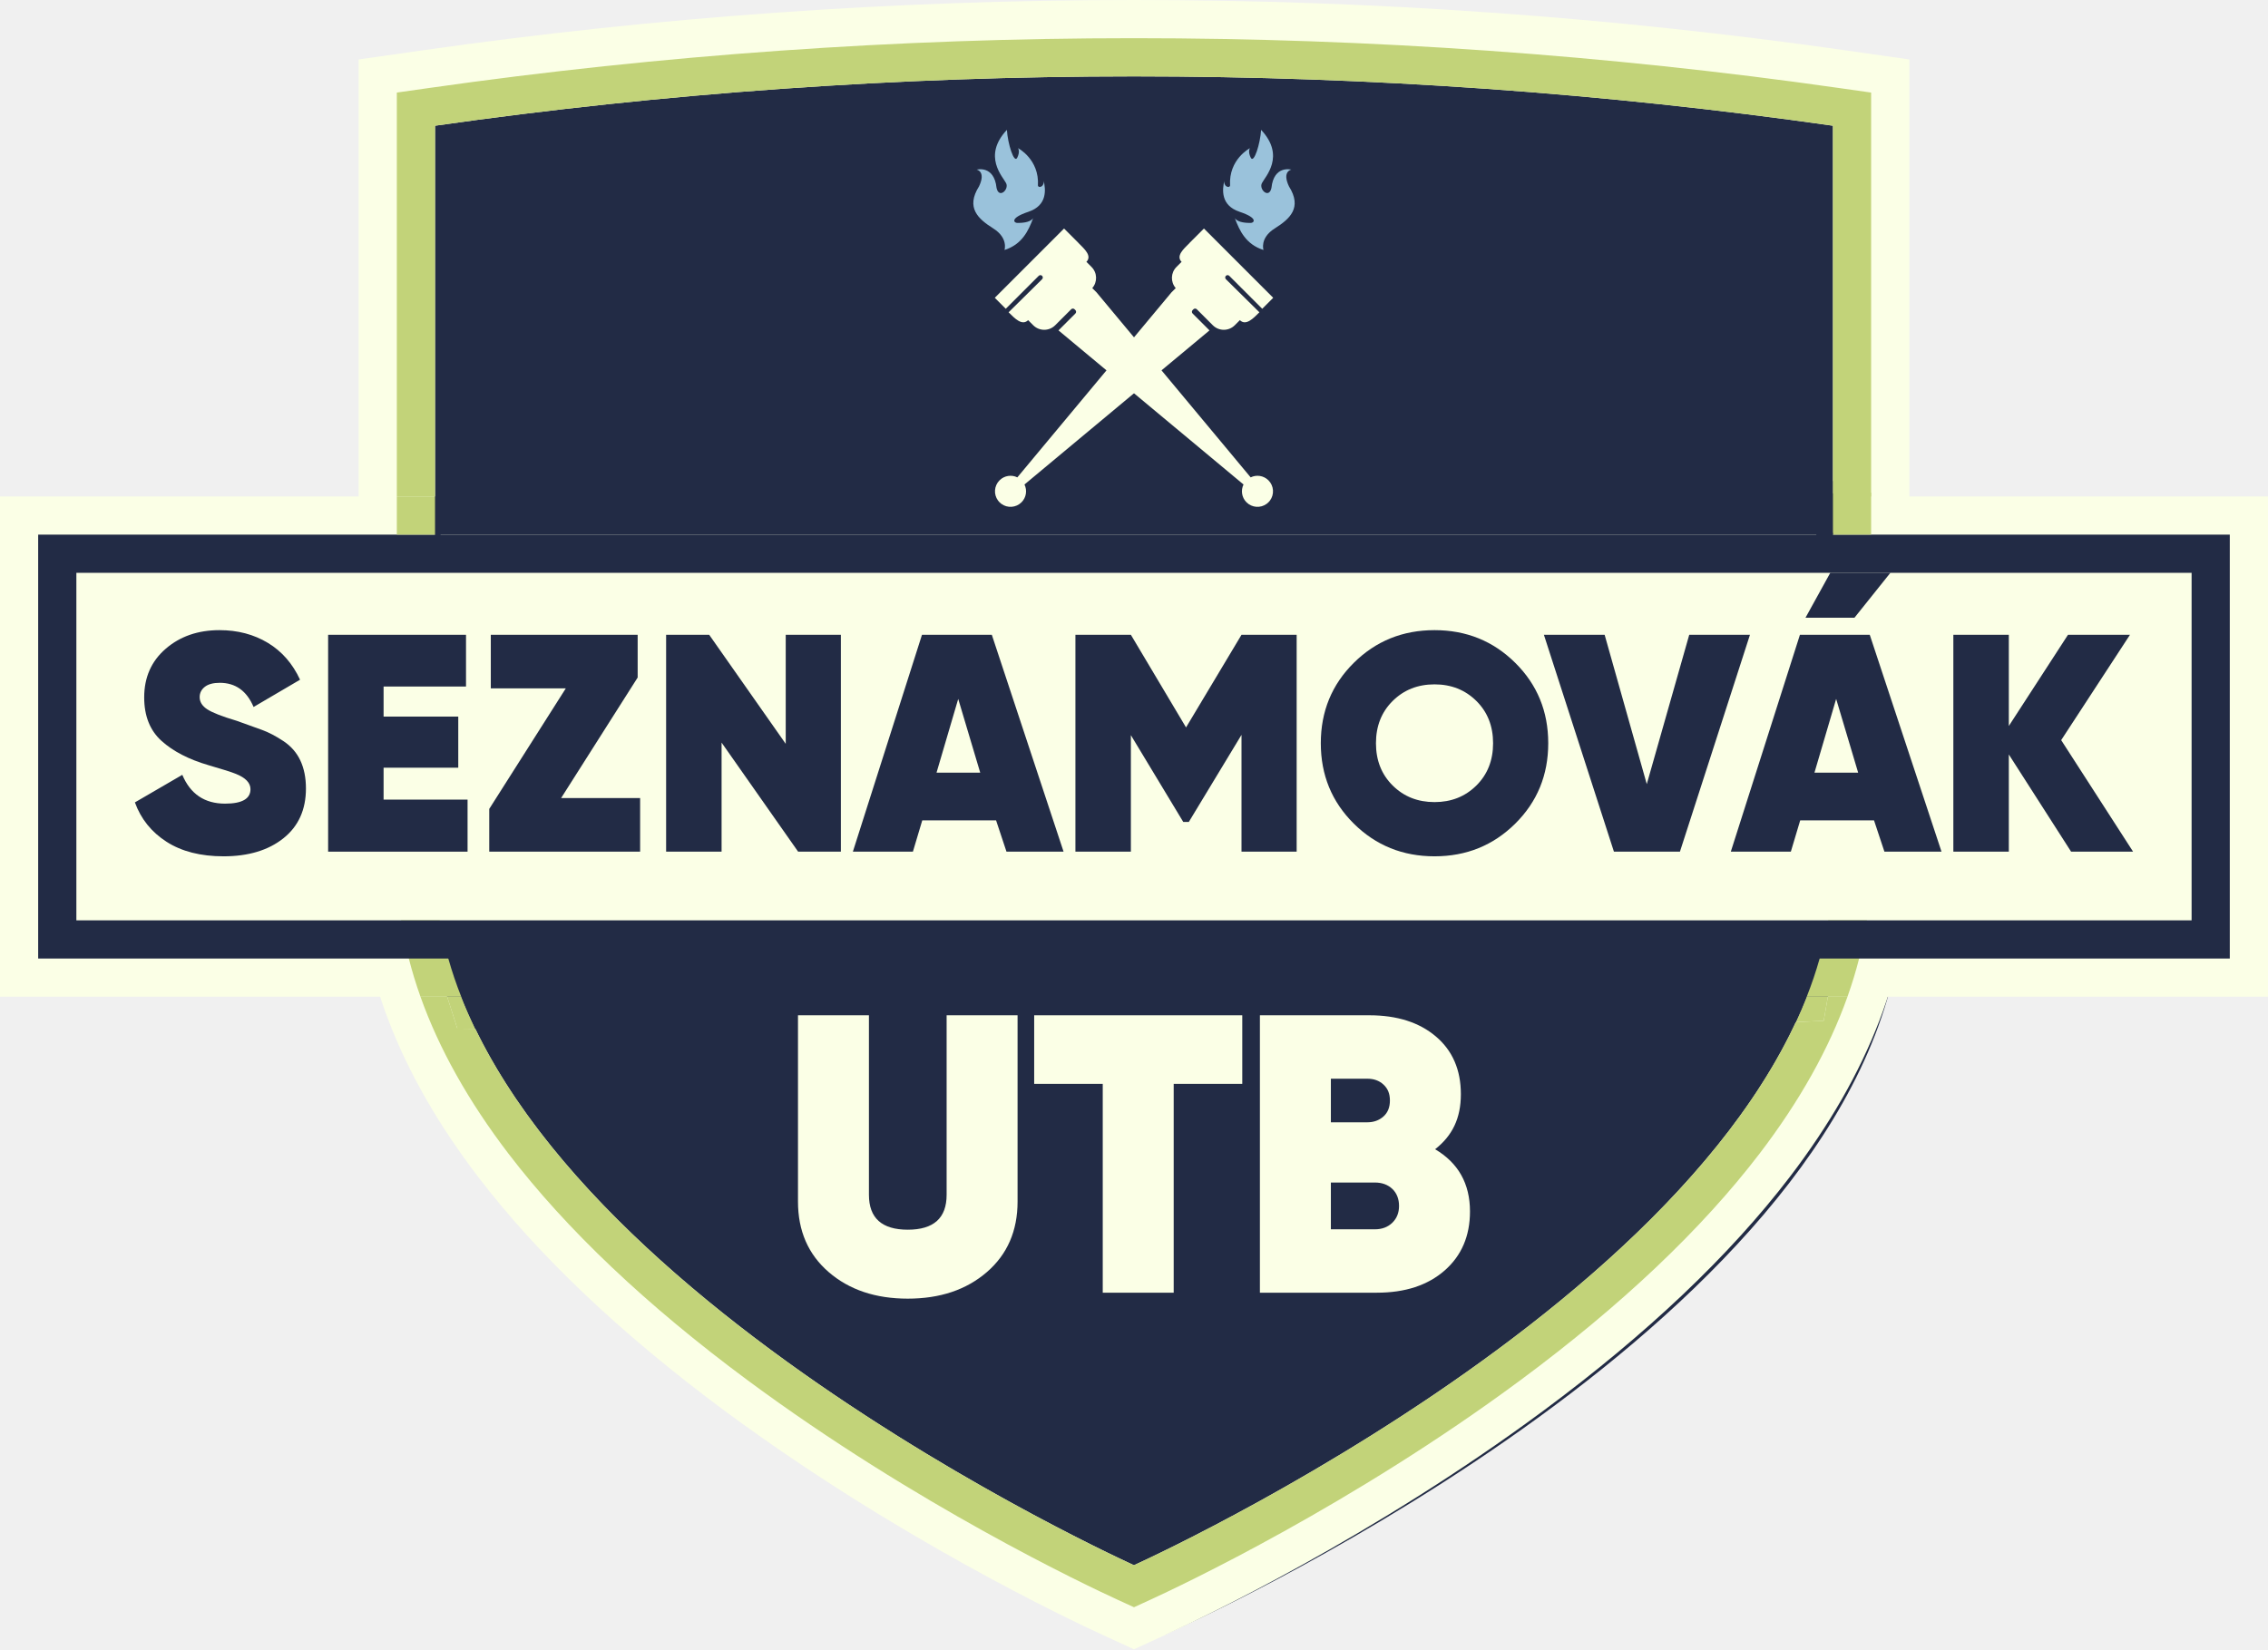
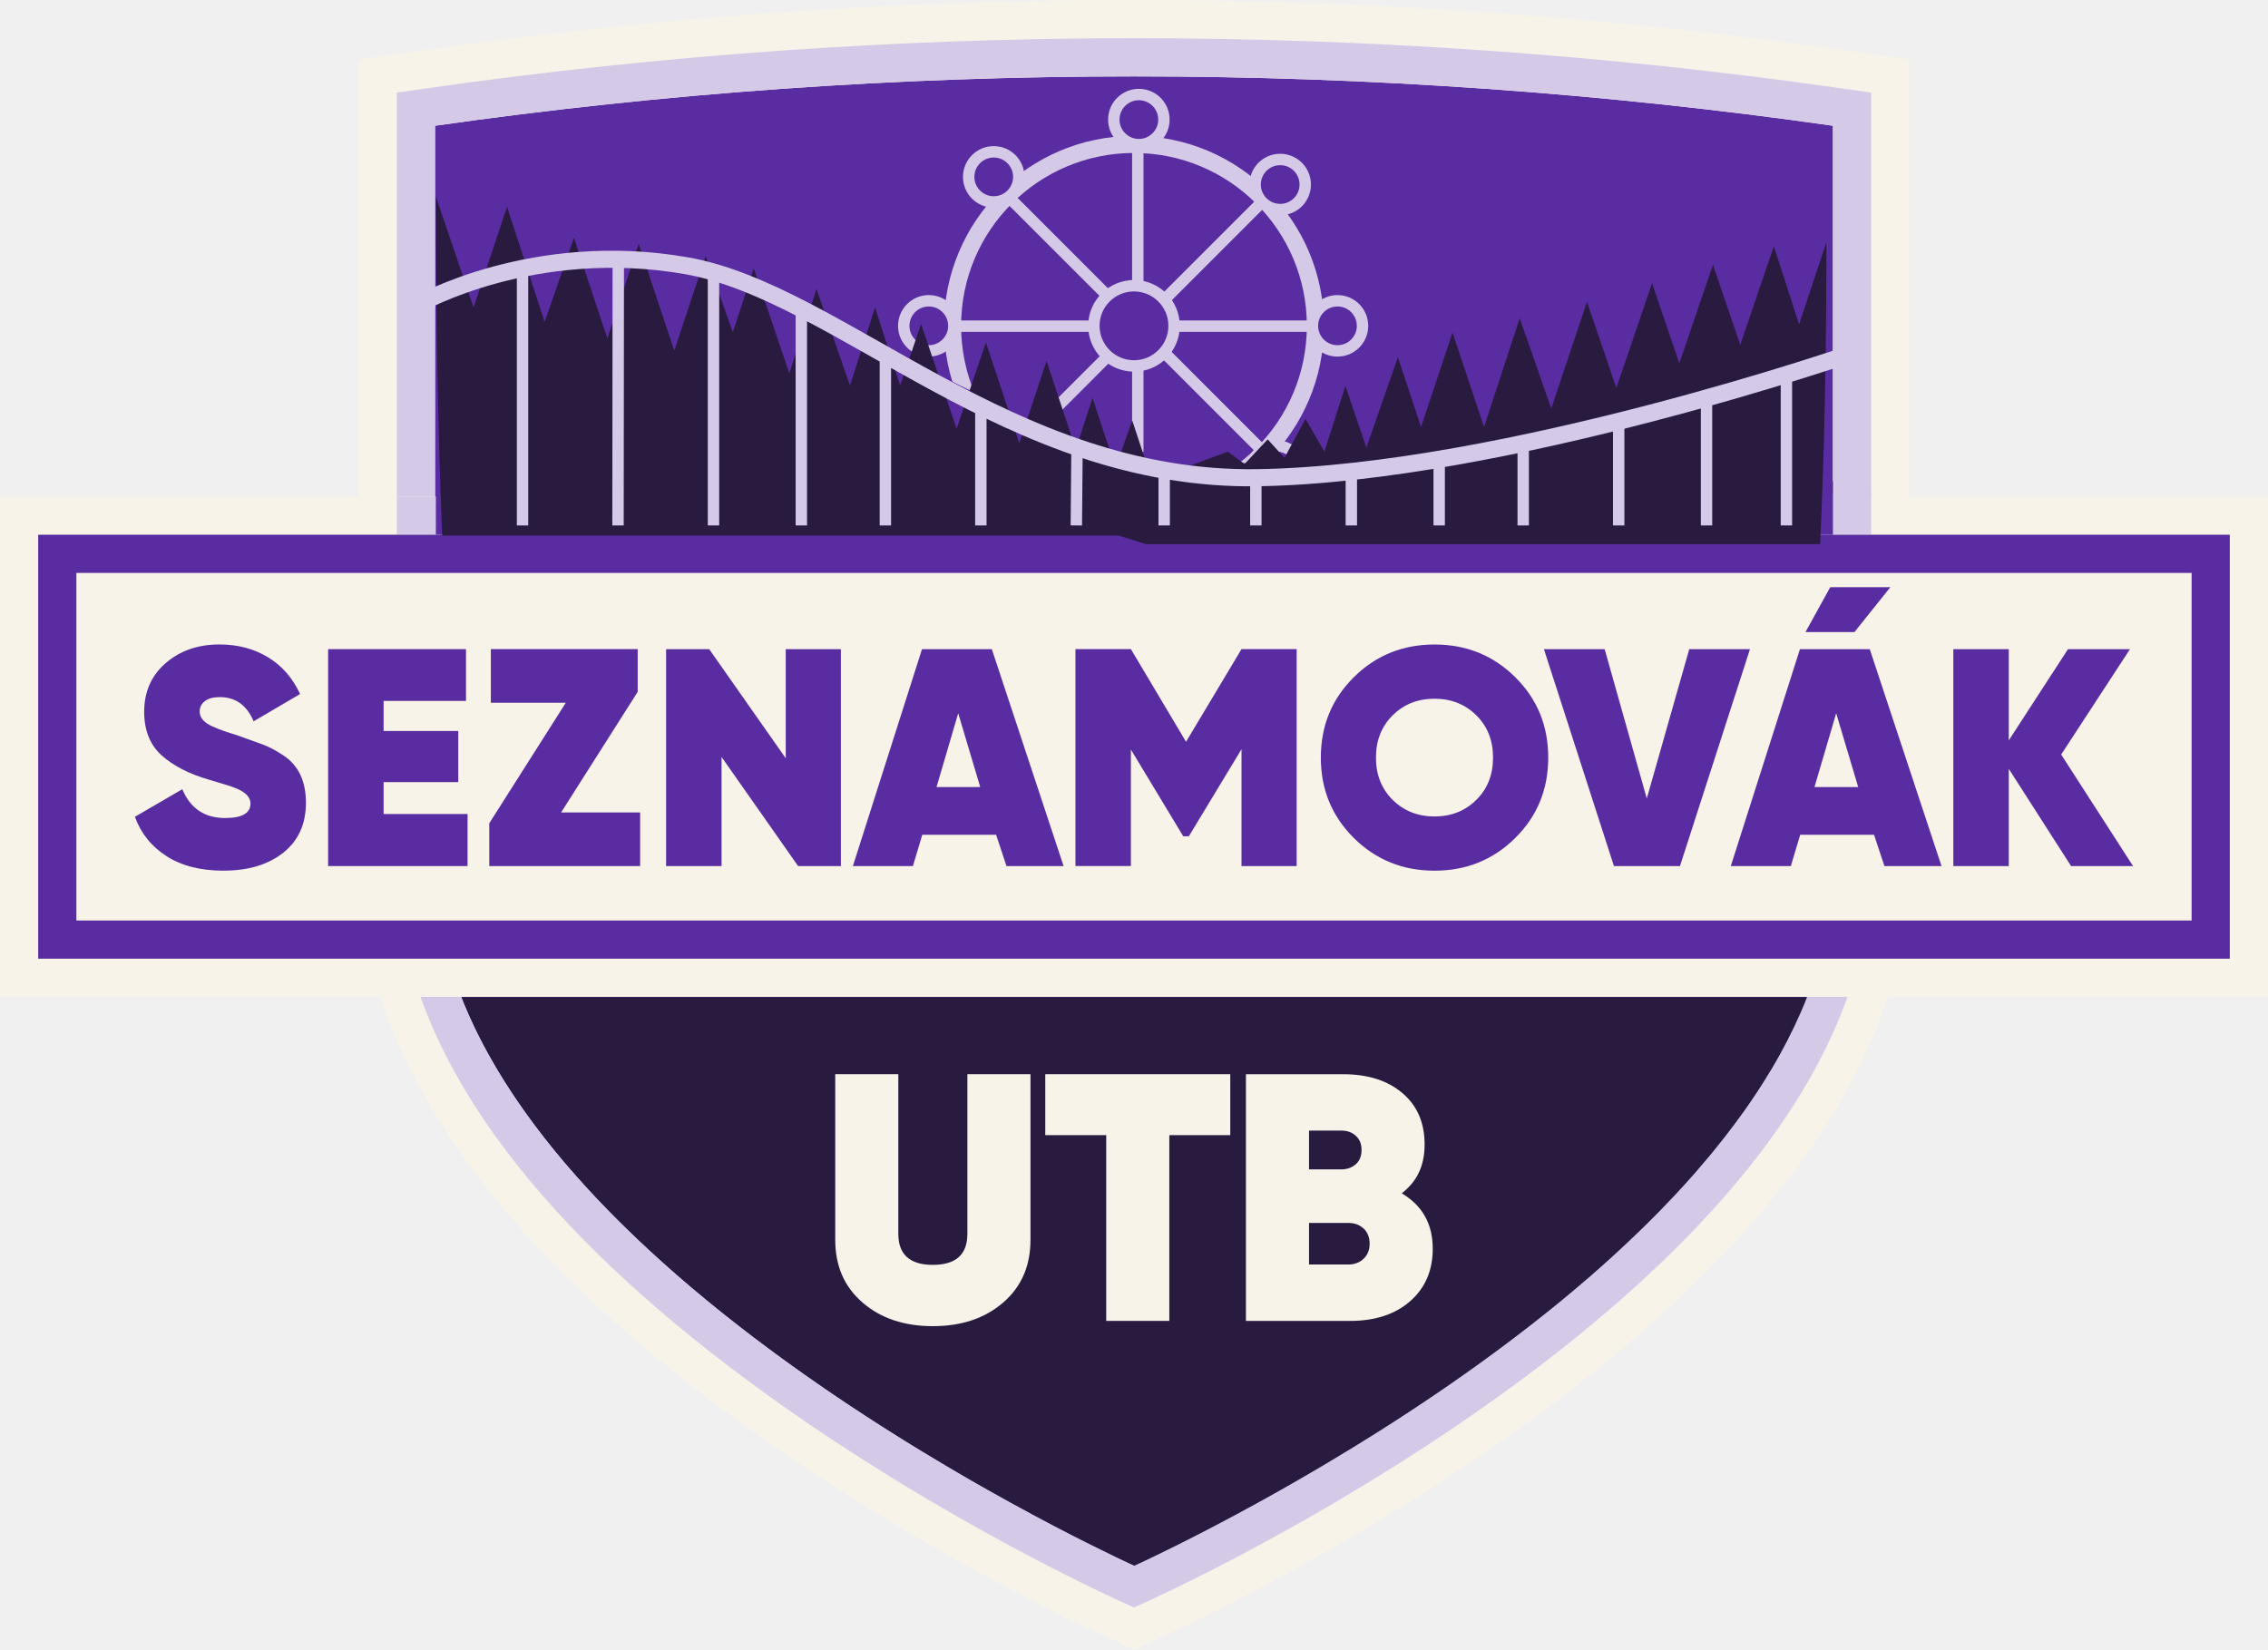
- <svg xmlns="http://www.w3.org/2000/svg" width="2211" height="1608" viewBox="0 0 2211 1608" fill="none">
-   <g clip-path="url(#clip0_88_5)">
-     <path d="M1786.87 122.569V843.701C1786.87 1209.52 1142.9 1508.91 1105.49 1526.07C1068.06 1508.91 424.104 1209.52 424.104 843.701V122.569C646.652 90.847 874.152 74.466 1105.49 74.466C1336.82 74.466 1564.32 90.847 1786.87 122.569Z" fill="white" />
-     <path d="M1121.01 1586.06C1049.05 1553.05 417.921 1252.5 417.921 869.85V116.419L449.9 111.859C675.569 79.69 906.588 63.379 1136.54 63.379C1366.49 63.379 1597.51 79.69 1823.18 111.859L1855.16 116.419V869.85C1855.16 1252.48 1224.03 1553.05 1152.07 1586.06L1136.54 1593.18L1121.01 1586.06Z" fill="#222B45" />
-     <path d="M1105.49 74.466C1336.82 74.466 1564.32 90.847 1786.87 122.569V843.701C1786.87 1209.52 1142.9 1508.91 1105.49 1526.07C1068.06 1508.91 424.104 1209.52 424.104 843.701V122.569C646.652 90.847 874.151 74.466 1105.49 74.466ZM1105.49 0C873.781 0 640.997 16.436 413.595 48.85L349.637 57.97V843.706C349.637 944.081 388.834 1046.28 466.135 1147.45C524.564 1223.92 605.411 1300.64 706.437 1375.47C873.427 1499.17 1042.29 1579.01 1074.44 1593.76L1105.49 1608.01L1136.53 1593.76C1168.69 1579.02 1337.55 1499.18 1504.54 1375.47C1605.56 1300.64 1686.41 1223.92 1744.84 1147.45C1822.14 1046.28 1861.34 944.086 1861.34 843.706V57.97L1797.38 48.85C1569.98 16.436 1337.19 0 1105.49 0Z" fill="#FBFFE6" />
-     <path d="M424.099 843.701V558.499H386.862V843.701C386.862 861.498 388.241 879.373 390.997 897.318H428.675C425.662 879.634 424.099 861.76 424.099 843.701ZM1792.12 85.71C1566.44 53.541 1335.44 37.236 1105.48 37.236C875.524 37.236 644.522 53.541 418.847 85.71L386.862 90.253V484.034H424.099V122.575C646.646 90.852 874.146 74.466 1105.48 74.466C1336.82 74.466 1564.32 90.852 1786.87 122.575V469.14H1787.69V521.264H1786.87V843.701C1786.87 861.76 1785.3 879.634 1782.29 897.318H1819.96C1822.72 879.373 1824.1 861.498 1824.1 843.701V90.253L1792.12 85.71ZM1781.94 971.783L1777.89 995.252L1750.7 996.543C1614.41 1289.7 1137.54 1511.37 1105.48 1526.07C1073.66 1511.48 603.619 1292.98 463.357 1003.07L445.874 1002.88L435.932 971.783H409.912C428.005 1022.57 456.677 1073.73 495.734 1124.85C552.032 1198.54 630.373 1272.78 728.599 1345.56C892.614 1467.06 1058.38 1545.43 1089.95 1559.92L1105.48 1567.03L1121.01 1559.92C1152.58 1545.43 1318.35 1467.06 1482.36 1345.56C1580.59 1272.78 1658.93 1198.54 1715.27 1124.85C1754.32 1073.73 1783 1022.57 1801.05 971.783H1781.94ZM424.099 843.701V558.499H386.862V843.701C386.862 861.498 388.241 879.373 390.997 897.318H428.675C425.662 879.634 424.099 861.76 424.099 843.701Z" fill="#C2D379" />
-     <path d="M2173.75 521.264H37.215V934.553H2173.75V521.264Z" fill="#FBFFE6" />
-     <path d="M390.997 897.317H74.468V558.499H386.862V484.034H0V971.783H409.912C401.049 946.838 394.718 922.007 390.997 897.317ZM424.099 484.034V558.499H2136.53V897.317H1819.96C1816.24 922.007 1809.91 946.838 1801.05 971.783H2211V484.034H424.099ZM449.639 971.783H1761.32C1770.93 947.399 1778.08 922.562 1782.29 897.317H428.675C432.886 922.562 440.034 947.399 449.639 971.783Z" fill="#FBFFE6" />
-     <path d="M1781.94 971.783L1777.89 995.252L1750.7 996.543C1754.51 988.344 1758.06 980.091 1761.32 971.783H1781.94Z" fill="#C2D379" />
-     <path d="M463.356 1003.07L445.874 1002.88L435.932 971.783H449.639C453.768 982.297 458.35 992.73 463.356 1003.07Z" fill="#C2D379" />
-     <path d="M1791.51 916.259L1781.94 971.783H1761.32C1758.06 980.091 1754.51 988.344 1750.7 996.543L1399.8 1013.23L463.356 1003.07C458.35 992.73 453.768 982.297 449.638 971.783H435.931L420.269 922.797L1791.51 916.259Z" fill="#222B45" />
-     <path d="M1819.96 897.318C1816.24 922.007 1809.91 946.838 1801.05 971.783H1761.32C1770.93 947.399 1778.08 922.562 1782.29 897.318H1819.96Z" fill="#C2D379" />
-     <path d="M449.638 971.783H409.912C401.048 946.838 394.718 922.007 390.997 897.318H428.675C432.886 922.562 440.034 947.399 449.638 971.783Z" fill="#C2D379" />
-     <path d="M2136.52 558.494V897.312H74.451V558.494H2136.52ZM2173.76 521.258H37.215V934.547H2173.75V521.258H2173.76Z" fill="#222B45" />
-     <path d="M217.901 834.886C195.548 834.886 177.02 830.157 162.321 820.689C147.617 811.226 137.348 798.441 131.508 782.326L177.723 755.441C185.578 774.171 199.471 783.536 219.41 783.536C235.923 783.536 244.182 778.845 244.182 769.464C244.182 763.275 239.42 758.285 229.897 754.493C225.882 752.832 217.051 750.026 203.399 746.082C184.064 740.449 168.761 732.539 157.483 722.368C146.201 712.202 140.568 698.055 140.568 679.93C140.568 660.4 147.563 644.59 161.564 632.507C175.56 620.424 193.026 614.382 213.973 614.382C231.69 614.382 247.401 618.512 261.097 626.765C274.794 635.024 285.264 647.004 292.516 662.71L247.205 689.295C240.559 673.589 229.581 665.733 214.278 665.733C207.828 665.733 202.952 667.051 199.629 669.683C196.305 672.314 194.644 675.653 194.644 679.701C194.644 684.359 197.101 688.309 202.031 691.55C206.951 694.791 216.55 698.54 230.823 702.789C240.88 706.412 249.09 709.37 255.448 711.658C261.806 713.951 268.714 717.558 276.177 722.482C283.636 727.407 289.181 733.732 292.81 741.468C296.438 749.204 298.258 758.296 298.258 768.739C298.258 789.484 290.903 805.697 276.205 817.372C261.501 829.052 242.068 834.892 217.901 834.892V834.886Z" fill="#222B45" />
-     <path d="M373.951 779.608H455.811V830.354H319.875V618.904H454.297V669.35H373.946V698.654H446.746V748.495H373.946V779.608H373.951Z" fill="#222B45" />
-     <path d="M547.01 778.099H624.038V830.354H476.955V788.667L551.57 671.159H478.47V618.904H621.636V660.574L547.015 778.093L547.01 778.099Z" fill="#222B45" />
-     <path d="M765.983 618.91H819.749V830.359H778.061L703.447 724.03V830.359H649.376V618.91H691.369L765.983 725.239V618.91Z" fill="#222B45" />
-     <path d="M981.182 830.359L971.048 799.852H899.087L889.962 830.359H831.435L898.814 618.91H966.892L1036.84 830.359H981.176H981.182ZM912.995 753.333H955.587L934.139 681.439L912.99 753.333H912.995Z" fill="#222B45" />
-     <path d="M1264.07 618.91V830.359H1210.3V716.479L1158.95 801.361H1153.51L1102.46 716.779V830.359H1048.39V618.91H1102.46L1156.23 709.228L1210.3 618.91H1264.07Z" fill="#222B45" />
-     <path d="M1477.16 803.022C1455.71 824.274 1429.48 834.892 1398.47 834.892C1367.45 834.892 1341.22 824.274 1319.78 803.022C1298.33 781.776 1287.61 755.648 1287.61 724.634C1287.61 693.62 1298.33 667.498 1319.78 646.246C1341.22 625 1367.45 614.377 1398.47 614.377C1429.48 614.377 1455.71 625 1477.16 646.246C1498.61 667.498 1509.33 693.626 1509.33 724.634C1509.33 755.643 1498.61 781.776 1477.16 803.022ZM1357.69 765.868C1368.56 776.644 1382.15 782.032 1398.47 782.032C1414.78 782.032 1428.37 776.644 1439.25 765.868C1450.12 755.098 1455.56 741.353 1455.56 724.634C1455.56 707.915 1450.12 694.181 1439.25 683.406C1428.37 672.635 1414.78 667.242 1398.47 667.242C1382.15 667.242 1368.56 672.63 1357.69 683.406C1346.81 694.181 1341.38 707.926 1341.38 724.634C1341.38 741.343 1346.81 755.098 1357.69 765.868Z" fill="#222B45" />
-     <path d="M1573.37 830.359L1505.1 618.91H1564.31L1605.39 764.506L1646.78 618.91H1705.98L1637.72 830.359H1573.37H1573.37Z" fill="#222B45" />
-     <path d="M1837.06 830.359L1826.92 799.852H1754.96L1745.84 830.359H1687.31L1754.69 618.91H1822.77L1892.72 830.359H1837.05H1837.06ZM1842.88 558.494L1807.84 602.294H1760.11L1784.28 558.494H1842.88ZM1768.87 753.328H1811.46L1790.01 681.433L1768.86 753.328H1768.87Z" fill="#222B45" />
-     <path d="M2079.47 830.359H2019.05L1958.33 735.584V830.359H1904.26V618.91H1958.33V707.833L2016.02 618.91H2076.44L2009.38 721.616L2079.47 830.354V830.359Z" fill="#222B45" />
-     <path d="M962.053 1240.27C942.086 1257.53 916.394 1266.16 884.965 1266.16C853.536 1266.16 827.838 1257.53 807.877 1240.27C787.91 1223.02 777.93 1200.09 777.93 1171.49V989.886H847.097V1164.92C847.097 1187.6 859.714 1198.93 884.965 1198.93C910.216 1198.93 922.833 1187.6 922.833 1164.92V989.886H992V1171.49C992 1200.08 982.014 1223.01 962.053 1240.27Z" fill="#FBFFE6" />
-     <path d="M1211.05 989.891V1056.74H1144.2V1260.37H1075.03V1056.74H1008.19V989.891H1211.05H1211.05Z" fill="#FBFFE6" />
-     <path d="M1399.04 1120.49C1421.7 1133.89 1433.04 1154.1 1433.04 1181.15C1433.04 1205.11 1424.79 1224.3 1408.31 1238.72C1391.82 1253.15 1369.8 1260.36 1342.24 1260.36H1228.24V989.886H1334.89C1361.94 989.886 1383.58 996.783 1399.8 1010.55C1416.03 1024.34 1424.15 1043.08 1424.15 1066.78C1424.15 1090.47 1415.78 1107.35 1399.04 1120.49V1120.49ZM1332.96 1051.71H1297.42V1094.22H1332.96C1339.15 1094.22 1344.36 1092.35 1348.61 1088.62C1352.86 1084.88 1354.98 1079.67 1354.98 1072.97C1354.98 1066.27 1352.92 1061.38 1348.8 1057.51C1344.68 1053.65 1339.39 1051.72 1332.96 1051.72L1332.96 1051.71ZM1340.31 1198.55C1347.26 1198.55 1352.93 1196.42 1357.31 1192.17C1361.69 1187.92 1363.88 1182.45 1363.88 1175.75C1363.88 1169.05 1361.69 1163.26 1357.31 1159.14C1352.93 1155.02 1347.26 1152.95 1340.31 1152.95H1297.42V1198.55H1340.31V1198.55Z" fill="#FBFFE6" />
-     <path d="M428.637 484.028H386.862V521.264H428.637V484.028Z" fill="#C2D379" />
-     <path d="M1824.1 480.307H1771.97V521.264H1824.1V480.307Z" fill="#C2D379" />
-     <path d="M1786.87 469.134H424.916V521.258H1786.87V469.134Z" fill="#222B45" />
-     <path d="M1786.87 469.134V480.863L1791.41 480.308V469.134V465.413L1786.87 469.134Z" fill="#C2D379" />
-     <path d="M424.099 484.028V521.885L429.53 521.841L427.351 482.617L424.099 484.028Z" fill="#222B45" />
-     <path d="M1786.85 519.624V524.424L1770.81 522.931L1770.26 516.938L1786.85 519.624Z" fill="#222B45" />
-     <path d="M1159.67 236.809L1162.97 233.513L1173.67 222.808L1241.21 290.344L1230.5 301.049L1198.38 268.929C1197.47 268.019 1196 268.019 1195.09 268.929C1194.18 269.839 1194.18 271.315 1195.09 272.225L1227.74 304.476C1221.83 310.386 1214.59 318.013 1208.68 312.102V312.173L1203.74 317.114C1197.83 323.025 1188.24 323.025 1182.32 317.114L1166.74 301.534C1165.83 300.624 1164.36 300.624 1163.45 301.534L1162.62 302.356C1161.71 303.266 1161.71 304.742 1162.62 305.652L1179.1 322.126L1068.11 414.575L998.729 472.376C1001.5 478.019 1000.53 485.036 995.836 489.727C990.464 495.098 982.047 495.589 976.125 491.203C975.531 490.756 974.965 490.271 974.42 489.727C973.875 489.182 973.39 488.615 972.944 488.022C968.553 482.1 969.048 473.683 974.42 468.312C979.116 463.616 986.133 462.646 991.772 465.419L1049.57 396.036L1142.03 285.054L1146.18 280.898C1141.01 274.949 1141.24 265.938 1146.9 260.278L1151.84 255.337L1152.01 255.44C1146.1 249.529 1153.73 242.829 1159.64 236.918L1159.67 236.803V236.809Z" fill="#FBFFE6" />
-     <path d="M1051.33 236.809L1048.03 233.513L1037.33 222.808L969.789 290.344L980.494 301.049L1012.62 268.929C1013.52 268.019 1015 268.019 1015.91 268.929C1016.82 269.839 1016.82 271.315 1015.91 272.225L983.256 304.476C989.167 310.386 996.413 318.013 1002.32 312.102V312.173L1007.26 317.114C1013.17 323.025 1022.76 323.025 1028.68 317.114L1044.26 301.534C1045.17 300.624 1046.64 300.624 1047.55 301.534L1048.38 302.356C1049.29 303.266 1049.29 304.742 1048.38 305.652L1031.9 322.126L1142.89 414.575L1212.27 472.376C1209.5 478.019 1210.47 485.036 1215.16 489.727C1220.54 495.098 1228.95 495.589 1234.87 491.203C1235.47 490.756 1236.03 490.271 1236.58 489.727C1237.12 489.182 1237.61 488.615 1238.06 488.022C1242.45 482.1 1241.95 473.683 1236.58 468.312C1231.88 463.616 1224.87 462.646 1219.23 465.419L1161.43 396.036L1068.97 285.054L1064.82 280.898C1069.99 274.949 1069.76 265.938 1064.1 260.278L1059.16 255.337L1058.99 255.44C1064.9 249.529 1057.27 242.829 1051.36 236.918L1051.33 236.803V236.809Z" fill="#FBFFE6" />
-     <path d="M979.258 243.733C979.258 243.733 983.137 232.097 968.4 222.792C953.663 213.482 941.253 202.624 954.437 181.683C961.416 166.947 952.111 165.394 952.111 165.394C952.111 165.394 969.174 160.742 971.505 183.236C973.832 194.093 983.916 184.788 980.816 178.583C977.711 172.378 957.542 152.211 981.59 126.611C982.363 139.801 988.568 159.968 991.674 153.758C994.779 147.547 992.447 144.447 992.447 144.447C992.447 144.447 1013.39 155.305 1011.84 180.904C1012.62 184.009 1018.82 181.677 1017.27 175.472C1019.6 184.783 1021.15 200.292 1002.54 206.497C983.921 212.702 988.574 217.355 991.679 217.355C994.784 217.355 1004.09 217.355 1007.19 212.702C1002.54 225.112 996.337 238.302 979.269 243.728L979.258 243.733Z" fill="#9AC2DB" />
-     <path d="M1231.74 243.733C1231.74 243.733 1227.86 232.097 1242.6 222.792C1257.34 213.482 1269.75 202.624 1256.56 181.683C1249.58 166.947 1258.89 165.394 1258.89 165.394C1258.89 165.394 1241.83 160.742 1239.49 183.236C1237.17 194.093 1227.08 184.788 1230.18 178.583C1233.29 172.378 1253.46 152.211 1229.41 126.611C1228.64 139.801 1222.43 159.968 1219.33 153.758C1216.22 147.553 1218.55 144.447 1218.55 144.447C1218.55 144.447 1197.61 155.305 1199.16 180.904C1198.38 184.009 1192.18 181.677 1193.73 175.472C1191.4 184.783 1189.85 200.292 1208.46 206.497C1227.08 212.702 1222.43 217.355 1219.32 217.355C1216.21 217.355 1206.91 217.355 1203.8 212.702C1208.46 225.112 1214.66 238.302 1231.73 243.728L1231.74 243.733Z" fill="#9AC2DB" />
+ <svg xmlns="http://www.w3.org/2000/svg" width="796" height="579" viewBox="0 0 796 579" fill="none">
+   <g clip-path="url(#clip0_742_3080)">
+     <path d="M643.303 44.135V303.798C643.303 435.52 411.464 543.324 397.992 549.505C384.52 543.324 152.682 435.52 152.682 303.798V44.135C232.803 32.712 314.707 26.814 397.992 26.814C481.277 26.814 563.182 32.712 643.303 44.135Z" fill="white" />
+     <path d="M392.403 561.692C366.491 549.8 139.277 441.581 139.277 303.799V32.498L150.792 30.863C232.04 19.279 315.204 13.407 397.993 13.407C480.782 13.407 563.947 19.279 645.194 30.863L656.709 32.498V303.799C656.709 441.581 429.495 549.8 403.583 561.692L397.993 564.253L392.403 561.692Z" fill="#592DA1" />
+     <path d="M397.994 26.814C481.279 26.814 563.183 32.713 643.305 44.135V303.798C643.305 435.52 411.466 543.325 397.994 549.505C384.522 543.325 152.683 435.52 152.683 303.798V44.135C232.804 32.713 314.709 26.814 397.994 26.814ZM397.994 0C314.575 0 230.767 5.912 148.903 17.59L125.873 20.874V303.798C125.873 339.943 139.988 376.745 167.817 413.171C188.85 440.709 217.965 468.327 254.333 495.275C314.454 539.812 375.246 568.57 386.814 573.879L397.994 579.013L409.173 573.879C420.755 568.57 481.547 539.812 541.655 495.275C578.022 468.327 607.138 440.709 628.17 413.171C655.999 376.745 670.114 339.943 670.114 303.798V20.874L647.085 17.59C565.221 5.912 481.413 0 397.994 0Z" fill="#F7F3E9" />
+     <path d="M645.194 30.863C563.947 19.279 480.782 13.407 397.993 13.407C315.204 13.407 232.04 19.279 150.792 30.863L139.277 32.498V174.289H152.682V44.136C232.804 32.713 314.708 26.814 397.993 26.814C481.278 26.814 563.182 32.713 643.304 44.136V168.926H643.599V187.696H643.304V303.799C643.304 310.301 642.741 316.736 641.655 323.105C640.14 332.194 637.567 341.137 634.108 349.918C590.944 459.868 409.857 544.062 397.993 549.505C386.13 544.062 205.042 459.868 161.878 349.918C158.42 341.137 155.846 332.194 154.331 323.105C153.245 316.736 152.682 310.301 152.682 303.799V201.103H139.277V303.799C139.277 310.207 139.773 316.643 140.765 323.105C142.106 331.993 144.385 340.936 147.575 349.918C154.09 368.205 164.412 386.626 178.473 405.034C198.742 431.566 226.946 458.299 262.308 484.509C321.357 528.256 381.036 556.477 392.403 561.692L397.993 564.253L403.583 561.692C414.95 556.477 474.629 528.256 533.678 484.509C569.04 458.299 597.244 431.566 617.526 405.034C631.588 386.626 641.91 368.205 648.411 349.918C651.602 340.936 653.88 331.993 655.221 323.105C656.213 316.643 656.709 310.207 656.709 303.799V32.498L645.194 30.863Z" fill="#D5C9E8" />
+     <path d="M782.594 187.695H13.404V336.511H782.594V187.695Z" fill="#F7F3E9" />
+     <path d="M152.683 174.289V201.103H769.19V323.105H26.81V201.103H139.278V174.289H0V349.918H796V174.289H152.683Z" fill="#F7F3E9" />
+     <path d="M78.447 305.62C70.404 305.62 63.728 303.918 58.434 300.512C53.139 297.107 49.439 292.495 47.348 286.703L63.983 277.024C66.812 283.767 71.812 287.132 78.997 287.132C84.935 287.132 87.911 285.443 87.911 282.065C87.911 279.839 86.195 278.043 82.764 276.675C81.316 276.072 78.139 275.066 73.219 273.645C66.262 271.621 60.753 268.765 56.691 265.105C52.629 261.445 50.605 256.35 50.605 249.821C50.605 242.783 53.125 237.098 58.166 232.741C63.206 228.384 69.493 226.212 77.04 226.212C83.42 226.212 89.077 227.7 94.01 230.676C98.943 233.653 102.71 237.97 105.324 243.614L89.01 253.186C86.624 247.529 82.67 244.7 77.16 244.7C74.841 244.7 73.085 245.169 71.879 246.121C70.686 247.073 70.082 248.266 70.082 249.727C70.082 251.403 70.967 252.824 72.737 253.991C74.506 255.157 77.965 256.511 83.099 258.04C86.718 259.34 89.68 260.413 91.959 261.231C94.252 262.062 96.731 263.349 99.426 265.132C102.107 266.902 104.104 269.181 105.418 271.969C106.732 274.758 107.375 278.029 107.375 281.783C107.375 289.251 104.721 295.096 99.439 299.292C94.144 303.502 87.147 305.607 78.447 305.607V305.62Z" fill="#592DA1" />
+     <path d="M134.628 285.724H164.106V303.998H115.164V227.86H163.556V246.027H134.628V256.578H160.835V274.529H134.628V285.738V285.724Z" fill="#592DA1" />
+     <path d="M196.933 285.175H224.668V303.998H171.719V288.983L198.582 246.671H172.268V227.848H223.81V242.85L196.947 285.162L196.933 285.175Z" fill="#592DA1" />
+     <path d="M275.768 227.86H295.124V303.998H280.111L253.247 265.708V303.998H233.783V227.86H248.904L275.768 266.15V227.86Z" fill="#592DA1" />
+     <path d="M353.249 303.998L349.603 293.017H323.691L320.407 303.998H299.334L323.597 227.86H348.101L373.289 303.998H353.249ZM328.691 276.259H344.026L336.305 250.37L328.691 276.259Z" fill="#592DA1" />
+     <path d="M455.087 227.861V303.998H435.73V262.987L417.245 293.554H415.287L396.909 263.094V303.985H377.445V227.848H396.909L416.266 260.373L435.73 227.848H455.087V227.861Z" fill="#592DA1" />
+     <path d="M531.804 294.145C524.082 301.8 514.632 305.621 503.479 305.621C492.326 305.621 482.875 301.8 475.154 294.145C467.433 286.489 463.572 277.091 463.572 265.923C463.572 254.755 467.433 245.344 475.154 237.702C482.875 230.047 492.312 226.226 503.479 226.226C514.645 226.226 524.082 230.047 531.804 237.702C539.525 245.357 543.385 254.755 543.385 265.923C543.385 277.091 539.525 286.503 531.804 294.145ZM488.787 280.765C492.701 284.639 497.594 286.583 503.465 286.583C509.337 286.583 514.23 284.639 518.144 280.765C522.058 276.89 524.015 271.943 524.015 265.923C524.015 259.903 522.058 254.956 518.144 251.082C514.23 247.207 509.337 245.263 503.465 245.263C497.594 245.263 492.701 247.207 488.787 251.082C484.873 254.956 482.916 259.917 482.916 265.923C482.916 271.929 484.873 276.89 488.787 280.765Z" fill="#592DA1" />
+     <path d="M566.442 303.998L541.871 227.86H563.185L577.971 280.281L592.877 227.86H614.191L589.62 303.998H566.456H566.442Z" fill="#592DA1" />
+     <path d="M661.376 303.998L657.73 293.018H631.818L628.534 303.998H607.461L631.724 227.861H656.228L681.416 303.998H661.376ZM663.467 206.102L650.853 221.868H633.668L642.367 206.102H663.467ZM636.831 276.259H652.166L644.445 250.371L636.831 276.259Z" fill="#592DA1" />
+     <path d="M748.642 303.998H726.886L705.023 269.877V303.998H685.559V227.86H705.023V259.876L725.8 227.86H747.556L723.414 264.85L748.642 304.011V303.998Z" fill="#592DA1" />
+     <path d="M154.8 174.289H139.277V187.696H154.8V174.289Z" fill="#D5C9E8" />
+     <path d="M656.708 172.948H637.941V187.696H656.708V172.948Z" fill="#D5C9E8" />
+     <path d="M769.189 201.102V323.104H26.809V201.102H769.189ZM782.594 187.695H13.404V336.511H782.594V187.695Z" fill="#592DA1" />
+     <path d="M643.303 168.926H152.977V187.695H643.303V168.926Z" fill="#592DA1" />
+     <path d="M634.23 350C631.53 356.87 628.3 363.64 624.6 370.3C624.52 370.43 624.45 370.57 624.38 370.7C623.98 371.4 623.59 372.1 623.19 372.79C622.77 373.51 622.35 374.23 621.94 374.94C621.87 375.05 621.8 375.16 621.74 375.27C620.75 376.92 619.74 378.56 618.71 380.2C617.15 382.65 615.54 385.09 613.87 387.51C613.31 388.31 612.75 389.12 612.18 389.92C612.12 390.01 612.05 390.1 611.99 390.19C610.91 391.7 609.81 393.21 608.69 394.71C606.32 397.89 603.86 401.03 601.31 404.14C600.81 404.75 600.31 405.35 599.81 405.96C598.29 407.78 596.75 409.59 595.19 411.38C594.6 412.04 594.02 412.71 593.43 413.37C592.74 414.15 592.04 414.93 591.34 415.7C590.14 417.01 588.94 418.32 587.73 419.62C586.13 421.32 584.52 423.01 582.89 424.68C582.19 425.39 581.5 426.1 580.8 426.8C580.07 427.54 579.34 428.27 578.61 428.99C577.88 429.72 577.14 430.45 576.4 431.17C573.44 434.06 570.42 436.91 567.36 439.72C566.59 440.43 565.83 441.13 565.05 441.83C564.28 442.52 563.51 443.22 562.73 443.91C561.84 444.71 560.94 445.51 560.04 446.3C559.52 446.75 559 447.21 558.49 447.66C558.02 448.06 557.55 448.47 557.08 448.88C555.52 450.22 553.96 451.55 552.39 452.87C551.84 453.34 551.29 453.8 550.73 454.26C550 454.88 549.26 455.49 548.52 456.1C547.71 456.76 546.91 457.42 546.11 458.07C545.48 458.58 544.85 459.09 544.22 459.6C544.04 459.75 543.86 459.89 543.69 460.03C543.29 460.35 542.9 460.66 542.51 460.97C542.1 461.31 541.68 461.64 541.26 461.97C534.77 467.13 528.21 472.1 521.64 476.88C520.82 477.48 520 478.07 519.18 478.66C517.37 479.97 515.56 481.25 513.76 482.53C512.17 483.65 510.59 484.75 509 485.85C508.29 486.34 507.59 486.83 506.89 487.31C506.68 487.45 506.47 487.59 506.27 487.73C505.66 488.15 505.05 488.57 504.44 488.98C504.12 489.2 503.81 489.41 503.49 489.62C502.99 489.96 502.5 490.3 502 490.63C501.18 491.18 500.37 491.73 499.56 492.27C499.03 492.62 498.49 492.98 497.96 493.33C497.68 493.52 497.41 493.7 497.14 493.88C496.49 494.31 495.85 494.73 495.21 495.15C494.29 495.75 493.38 496.35 492.47 496.94C492.42 496.98 492.36 497.01 492.31 497.05C491.55 497.54 490.79 498.03 490.04 498.52C489.2 499.06 488.36 499.6 487.52 500.14C487.36 500.25 487.19 500.35 487.03 500.45C486.59 500.73 486.14 501.02 485.7 501.3C484.72 501.92 483.75 502.54 482.78 503.15C481.99 503.65 481.21 504.14 480.43 504.62C479.94 504.93 479.46 505.23 478.99 505.52C478.62 505.75 478.26 505.97 477.9 506.2C477.38 506.52 476.87 506.84 476.35 507.15C476.16 507.27 475.96 507.39 475.77 507.51C475 507.99 474.23 508.46 473.47 508.92C470.4 510.79 467.39 512.6 464.43 514.36C462.21 515.67 460.02 516.96 457.87 518.2C456.7 518.88 455.55 519.54 454.42 520.19C453.97 520.45 453.53 520.7 453.1 520.95C451.86 521.66 450.65 522.35 449.45 523.02C448.76 523.41 448.08 523.8 447.41 524.17C446.73 524.55 446.06 524.93 445.39 525.3C441.39 527.53 437.57 529.62 433.95 531.56C433.34 531.89 432.74 532.21 432.15 532.52C431.56 532.84 430.97 533.15 430.39 533.46C429.81 533.77 429.24 534.07 428.67 534.37C426.96 535.27 425.31 536.14 423.72 536.96C422.66 537.51 421.62 538.05 420.62 538.56C419.97 538.9 419.33 539.22 418.71 539.54C418.16 539.82 417.61 540.1 417.08 540.37C416.8 540.51 416.53 540.64 416.27 540.78C415.8 541.01 415.35 541.24 414.9 541.46C414.09 541.87 413.29 542.27 412.53 542.65C410.36 543.73 408.39 544.7 406.65 545.54C406.31 545.7 405.98 545.86 405.66 546.02C405.48 546.11 405.29 546.2 405.11 546.29C404.82 546.43 404.53 546.56 404.26 546.7C404.12 546.76 403.98 546.82 403.85 546.89C403.28 547.16 402.75 547.41 402.25 547.65C402.24 547.65 402.23 547.65 402.22 547.67C401.66 547.93 401.14 548.18 400.67 548.4C400.44 548.5 400.22 548.61 400.01 548.71C399.18 549.09 398.54 549.39 398.12 549.58C397.7 549.39 397.06 549.09 396.23 548.71C396.02 548.61 395.81 548.51 395.57 548.4C395.1 548.18 394.58 547.93 394.02 547.67C394.01 547.67 394 547.65 393.99 547.65C393.52 547.43 393.01 547.19 392.48 546.94C392.45 546.92 392.42 546.9 392.38 546.89C392.32 546.86 392.26 546.83 392.2 546.8C391.97 546.69 391.74 546.58 391.5 546.47C391.39 546.42 391.29 546.37 391.18 546.31C388.82 545.18 385.96 543.78 382.65 542.12C382.22 541.91 381.78 541.69 381.33 541.46C381.3 541.46 381.27 541.43 381.24 541.42C381.08 541.34 380.91 541.25 380.74 541.16C380.49 541.04 380.23 540.91 379.97 540.78C379.26 540.42 378.53 540.05 377.78 539.67C377.56 539.56 377.34 539.44 377.11 539.33C376.62 539.08 376.13 538.82 375.62 538.56C374.67 538.08 373.7 537.57 372.7 537.06C371.58 536.48 370.43 535.88 369.25 535.26C368.7 534.97 368.14 534.67 367.57 534.37C366.27 533.69 364.94 532.98 363.58 532.25C363.27 532.09 362.96 531.92 362.65 531.75C362.53 531.69 362.41 531.63 362.29 531.56C357.46 528.97 352.27 526.12 346.79 523.02C345.52 522.31 344.23 521.57 342.92 520.83C342.12 520.37 341.32 519.91 340.51 519.44C340.4 519.37 340.28 519.31 340.17 519.24C339.58 518.9 338.98 518.56 338.37 518.2C336.22 516.96 334.03 515.67 331.81 514.36C328.85 512.6 325.83 510.79 322.77 508.92C322.01 508.46 321.24 507.99 320.47 507.51C320.28 507.39 320.08 507.27 319.89 507.15C319.37 506.84 318.86 506.52 318.34 506.2C317.97 505.97 317.61 505.75 317.25 505.52C316.77 505.23 316.29 504.93 315.81 504.62C315.03 504.14 314.25 503.65 313.46 503.15C312.49 502.54 311.51 501.92 310.54 501.3C310.1 501.02 309.65 500.73 309.21 500.45C309.05 500.35 308.88 500.25 308.72 500.14C307.88 499.6 307.04 499.06 306.2 498.52C305.45 498.03 304.69 497.54 303.93 497.05C303.88 497.01 303.82 496.98 303.77 496.94C302.86 496.35 301.95 495.75 301.03 495.15C300.39 494.73 299.75 494.31 299.1 493.88C298.83 493.7 298.56 493.52 298.28 493.33C297.75 492.98 297.21 492.62 296.68 492.27C295.86 491.73 295.05 491.18 294.24 490.63C293.74 490.3 293.25 489.96 292.75 489.62C292.43 489.41 292.12 489.2 291.8 488.98C291.19 488.57 290.58 488.15 289.97 487.73C289.77 487.59 289.56 487.45 289.35 487.31C288.65 486.83 287.95 486.34 287.24 485.85C285.65 484.75 284.07 483.65 282.48 482.53C280.67 481.25 278.87 479.97 277.06 478.66C276.24 478.07 275.42 477.48 274.6 476.88C268.03 472.1 261.46 467.13 254.98 461.97C254.56 461.64 254.14 461.31 253.73 460.97C253.34 460.66 252.94 460.35 252.55 460.03C252.38 459.89 252.2 459.75 252.02 459.6C251.39 459.09 250.76 458.58 250.13 458.07C249.33 457.42 248.52 456.76 247.72 456.1C246.98 455.49 246.24 454.88 245.51 454.26C244.65 453.54 243.79 452.82 242.93 452.1C241.67 451.03 240.41 449.96 239.16 448.88C238.69 448.47 238.22 448.06 237.75 447.66C237.23 447.21 236.71 446.75 236.2 446.3C230.6 441.39 225.13 436.34 219.84 431.17C219.1 430.45 218.36 429.72 217.63 428.99C216.89 428.27 216.16 427.54 215.44 426.8C214.74 426.1 214.04 425.39 213.35 424.68C211.05 422.33 208.79 419.95 206.58 417.54C205.93 416.84 205.29 416.13 204.65 415.42C202.96 413.56 201.3 411.68 199.67 409.78C199.11 409.14 198.55 408.49 197.99 407.83C193.11 402.07 188.51 396.19 184.25 390.19C183.92 389.73 183.6 389.28 183.28 388.82C178.95 382.64 174.98 376.34 171.43 369.94C171.05 369.25 170.67 368.55 170.3 367.86C170.29 367.84 170.28 367.82 170.27 367.8C169.82 366.96 169.38 366.12 168.95 365.29C168.51 364.45 168.09 363.61 167.67 362.76C167.25 361.92 166.84 361.08 166.44 360.23C165.23 357.69 164.1 355.14 163.04 352.57C162.68 351.72 162.34 350.86 162 350H634.23Z" fill="#291A40" />
+     <path d="M352.082 457.212C345.688 462.736 337.471 465.497 327.404 465.497C317.337 465.497 309.119 462.736 302.725 457.212C296.331 451.688 293.141 444.342 293.141 435.198V377.053H315.286V433.093C315.286 440.346 319.321 443.98 327.404 443.98C335.487 443.98 339.522 440.346 339.522 433.093V377.053H361.667V435.198C361.667 444.355 358.476 451.688 352.082 457.212Z" fill="#F7F3E9" />
+     <path d="M431.789 377.053V398.45H410.395V463.647H388.25V398.45H366.855V377.053H431.789Z" fill="#F7F3E9" />
+     <path d="M491.964 418.869C499.216 423.159 502.849 429.635 502.849 438.295C502.849 445.964 500.208 452.104 494.926 456.73C489.645 461.355 482.594 463.661 473.773 463.661H437.285V377.066H471.428C480.087 377.066 487.018 379.279 492.205 383.689C497.406 388.1 499.994 394.106 499.994 401.695C499.994 409.283 497.313 414.686 491.951 418.896L491.964 418.869ZM470.811 396.855H459.43V410.463H470.811C472.795 410.463 474.457 409.859 475.824 408.666C477.192 407.473 477.862 405.797 477.862 403.652C477.862 401.507 477.205 399.938 475.878 398.705C474.564 397.472 472.862 396.855 470.811 396.855ZM473.157 443.859C475.382 443.859 477.192 443.175 478.599 441.821C480.007 440.454 480.704 438.711 480.704 436.566C480.704 434.421 480.007 432.571 478.599 431.243C477.192 429.929 475.382 429.259 473.157 429.259H459.43V443.859H473.157Z" fill="#F7F3E9" />
+     <path d="M397.992 178.056C433.158 178.056 461.665 149.545 461.665 114.374C461.665 79.203 433.158 50.691 397.992 50.691C362.826 50.691 334.318 79.203 334.318 114.374C334.318 149.545 362.826 178.056 397.992 178.056Z" stroke="#D5C9E8" stroke-width="6" stroke-miterlimit="10" />
+     <path d="M399.334 50.691V178.271" stroke="#D5C9E8" stroke-width="4" stroke-miterlimit="10" />
+     <path d="M463.128 114.481H335.553" stroke="#D5C9E8" stroke-width="4" stroke-miterlimit="10" />
+     <path d="M444.44 159.595L354.238 69.381" stroke="#D5C9E8" stroke-width="4" stroke-miterlimit="10" />
+     <path d="M354.238 159.595L444.44 69.381" stroke="#D5C9E8" stroke-width="4" stroke-miterlimit="10" />
+     <path d="M397.993 128.45C405.767 128.45 412.068 122.148 412.068 114.373C412.068 106.598 405.767 100.296 397.993 100.296C390.22 100.296 383.918 106.598 383.918 114.373C383.918 122.148 390.22 128.45 397.993 128.45Z" fill="#592DA1" stroke="#D5C9E8" stroke-width="4" stroke-miterlimit="10" />
+     <path d="M469.415 123.168C474.271 123.168 478.208 119.23 478.208 114.373C478.208 109.516 474.271 105.578 469.415 105.578C464.558 105.578 460.621 109.516 460.621 114.373C460.621 119.23 464.558 123.168 469.415 123.168Z" fill="#592DA1" stroke="#D5C9E8" stroke-width="4" stroke-miterlimit="10" />
+     <path d="M447.966 174.114C452.822 174.114 456.759 170.177 456.759 165.319C456.759 160.462 452.822 156.524 447.966 156.524C443.109 156.524 439.172 160.462 439.172 165.319C439.172 170.177 443.109 174.114 447.966 174.114Z" fill="#592DA1" stroke="#D5C9E8" stroke-width="4" stroke-miterlimit="10" />
+     <path d="M449.307 73.563C454.164 73.563 458.101 69.626 458.101 64.769C458.101 59.911 454.164 55.974 449.307 55.974C444.451 55.974 440.514 59.911 440.514 64.769C440.514 69.626 444.451 73.563 449.307 73.563Z" fill="#592DA1" stroke="#D5C9E8" stroke-width="4" stroke-miterlimit="10" />
+     <path d="M399.708 50.771C404.564 50.771 408.501 46.834 408.501 41.977C408.501 37.119 404.564 33.182 399.708 33.182C394.851 33.182 390.914 37.119 390.914 41.977C390.914 46.834 394.851 50.771 399.708 50.771Z" fill="#592DA1" stroke="#D5C9E8" stroke-width="4" stroke-miterlimit="10" />
+     <path d="M348.77 70.882C353.627 70.882 357.564 66.944 357.564 62.087C357.564 57.23 353.627 53.292 348.77 53.292C343.914 53.292 339.977 57.23 339.977 62.087C339.977 66.944 343.914 70.882 348.77 70.882Z" fill="#592DA1" stroke="#D5C9E8" stroke-width="4" stroke-miterlimit="10" />
+     <path d="M325.981 123.168C330.838 123.168 334.775 119.23 334.775 114.373C334.775 109.516 330.838 105.578 325.981 105.578C321.125 105.578 317.188 109.516 317.188 114.373C317.188 119.23 321.125 123.168 325.981 123.168Z" fill="#592DA1" stroke="#D5C9E8" stroke-width="4" stroke-miterlimit="10" />
+     <path d="M300.332 114.199C300.332 114.199 327.117 132.754 359.299 145.196C391.482 157.626 406.243 160.153 425.031 162.691C456.66 162.968 482.781 158.02 482.781 158.02L482.675 189.988L300.078 189.2L300.332 114.199Z" fill="#592DA1" />
+     <path d="M631.419 113.84L622.57 86.44L610.78 121.05L601.2 92.93L589.4 127.54L579.82 99.42L567.29 136.2L556.97 105.91L544.44 143.41L533.38 111.68L520.85 149.9L509.79 116.73L498.73 149.9L490.62 125.38L479.56 157.11L472.19 135.48L464.82 158.55L458.19 147.01L450.82 160.71L444.92 154.22L436.81 162.87L430.91 158.54L409.53 166.47L376.36 170.8H338.02L402.16 190.99H638.81C640.29 159.26 641.02 123.93 641.02 84.99L631.44 113.83L631.419 113.84Z" fill="#291A40" />
+     <path d="M437.01 187.99L420.86 182.94L412.79 163.47L406.92 176.45L397.38 147.6L391.51 164.19L383.44 139.67L377.57 157.7L367.3 126.69L357.76 155.54L346.02 120.2L335.75 150.49L323.27 113.71L315.93 135.35L307.12 107.94L298.31 135.35L286.57 101.45L277.03 131.02L264.55 94.24L257.21 116.6L247.67 89.91L236.66 123.09L224.18 85.59L213.17 118.77L201.43 83.43L191.16 113L177.95 72.61L166.21 107.95L153 69C153 112.99 153.73 152.66 155.2 188H437L437.01 187.99Z" fill="#291A40" />
+     <path d="M147.076 106.681C147.076 106.681 187.291 83.89 240.911 93.274C294.531 102.659 354.183 169.023 441.315 167.682C528.447 166.342 651.773 123.44 651.773 123.44" stroke="#D5C9E8" stroke-width="6" stroke-miterlimit="10" />
+     <path d="M183.391 95.004V184.441" stroke="#D5C9E8" stroke-width="4" stroke-miterlimit="10" />
+     <path d="M217 91L216.902 184.441" stroke="#D5C9E8" stroke-width="4" stroke-miterlimit="10" />
+     <path d="M250.414 95.004V184.441" stroke="#D5C9E8" stroke-width="4" stroke-miterlimit="10" />
+     <path d="M281.246 108.021V184.44" stroke="#D5C9E8" stroke-width="4" stroke-miterlimit="10" />
+     <path d="M310.738 125.451V184.441" stroke="#D5C9E8" stroke-width="4" stroke-miterlimit="10" />
+     <path d="M344.25 142.88V184.441" stroke="#D5C9E8" stroke-width="4" stroke-miterlimit="10" />
+     <path d="M378 157L377.762 184.441" stroke="#D5C9E8" stroke-width="4" stroke-miterlimit="10" />
+     <path d="M408.594 163.821V184.441" stroke="#D5C9E8" stroke-width="4" stroke-miterlimit="10" />
+     <path d="M440.766 168.353V184.441" stroke="#D5C9E8" stroke-width="4" stroke-miterlimit="10" />
+     <path d="M474.277 165.671V184.44" stroke="#D5C9E8" stroke-width="4" stroke-miterlimit="10" />
+     <path d="M505.109 163.821V184.441" stroke="#D5C9E8" stroke-width="4" stroke-miterlimit="10" />
+     <path d="M534.6 157.238V184.441" stroke="#D5C9E8" stroke-width="4" stroke-miterlimit="10" />
+     <path d="M568.113 147.827V184.441" stroke="#D5C9E8" stroke-width="4" stroke-miterlimit="10" />
+     <path d="M598.943 138.857V184.441" stroke="#D5C9E8" stroke-width="4" stroke-miterlimit="10" />
+     <path d="M626.975 130.813V184.441" stroke="#D5C9E8" stroke-width="4" stroke-miterlimit="10" />
+     <path d="M647.295 165.926V170.149L648.93 169.948V165.926V164.585L647.295 165.926Z" fill="#D5C9E8" />
  </g>
  <defs>
-     <clipPath id="clip0_88_5">
-       <rect width="2211" height="1608" fill="white" />
+     <clipPath id="clip0_742_3080">
+       <rect width="796" height="579" fill="white" />
    </clipPath>
  </defs>
</svg>
